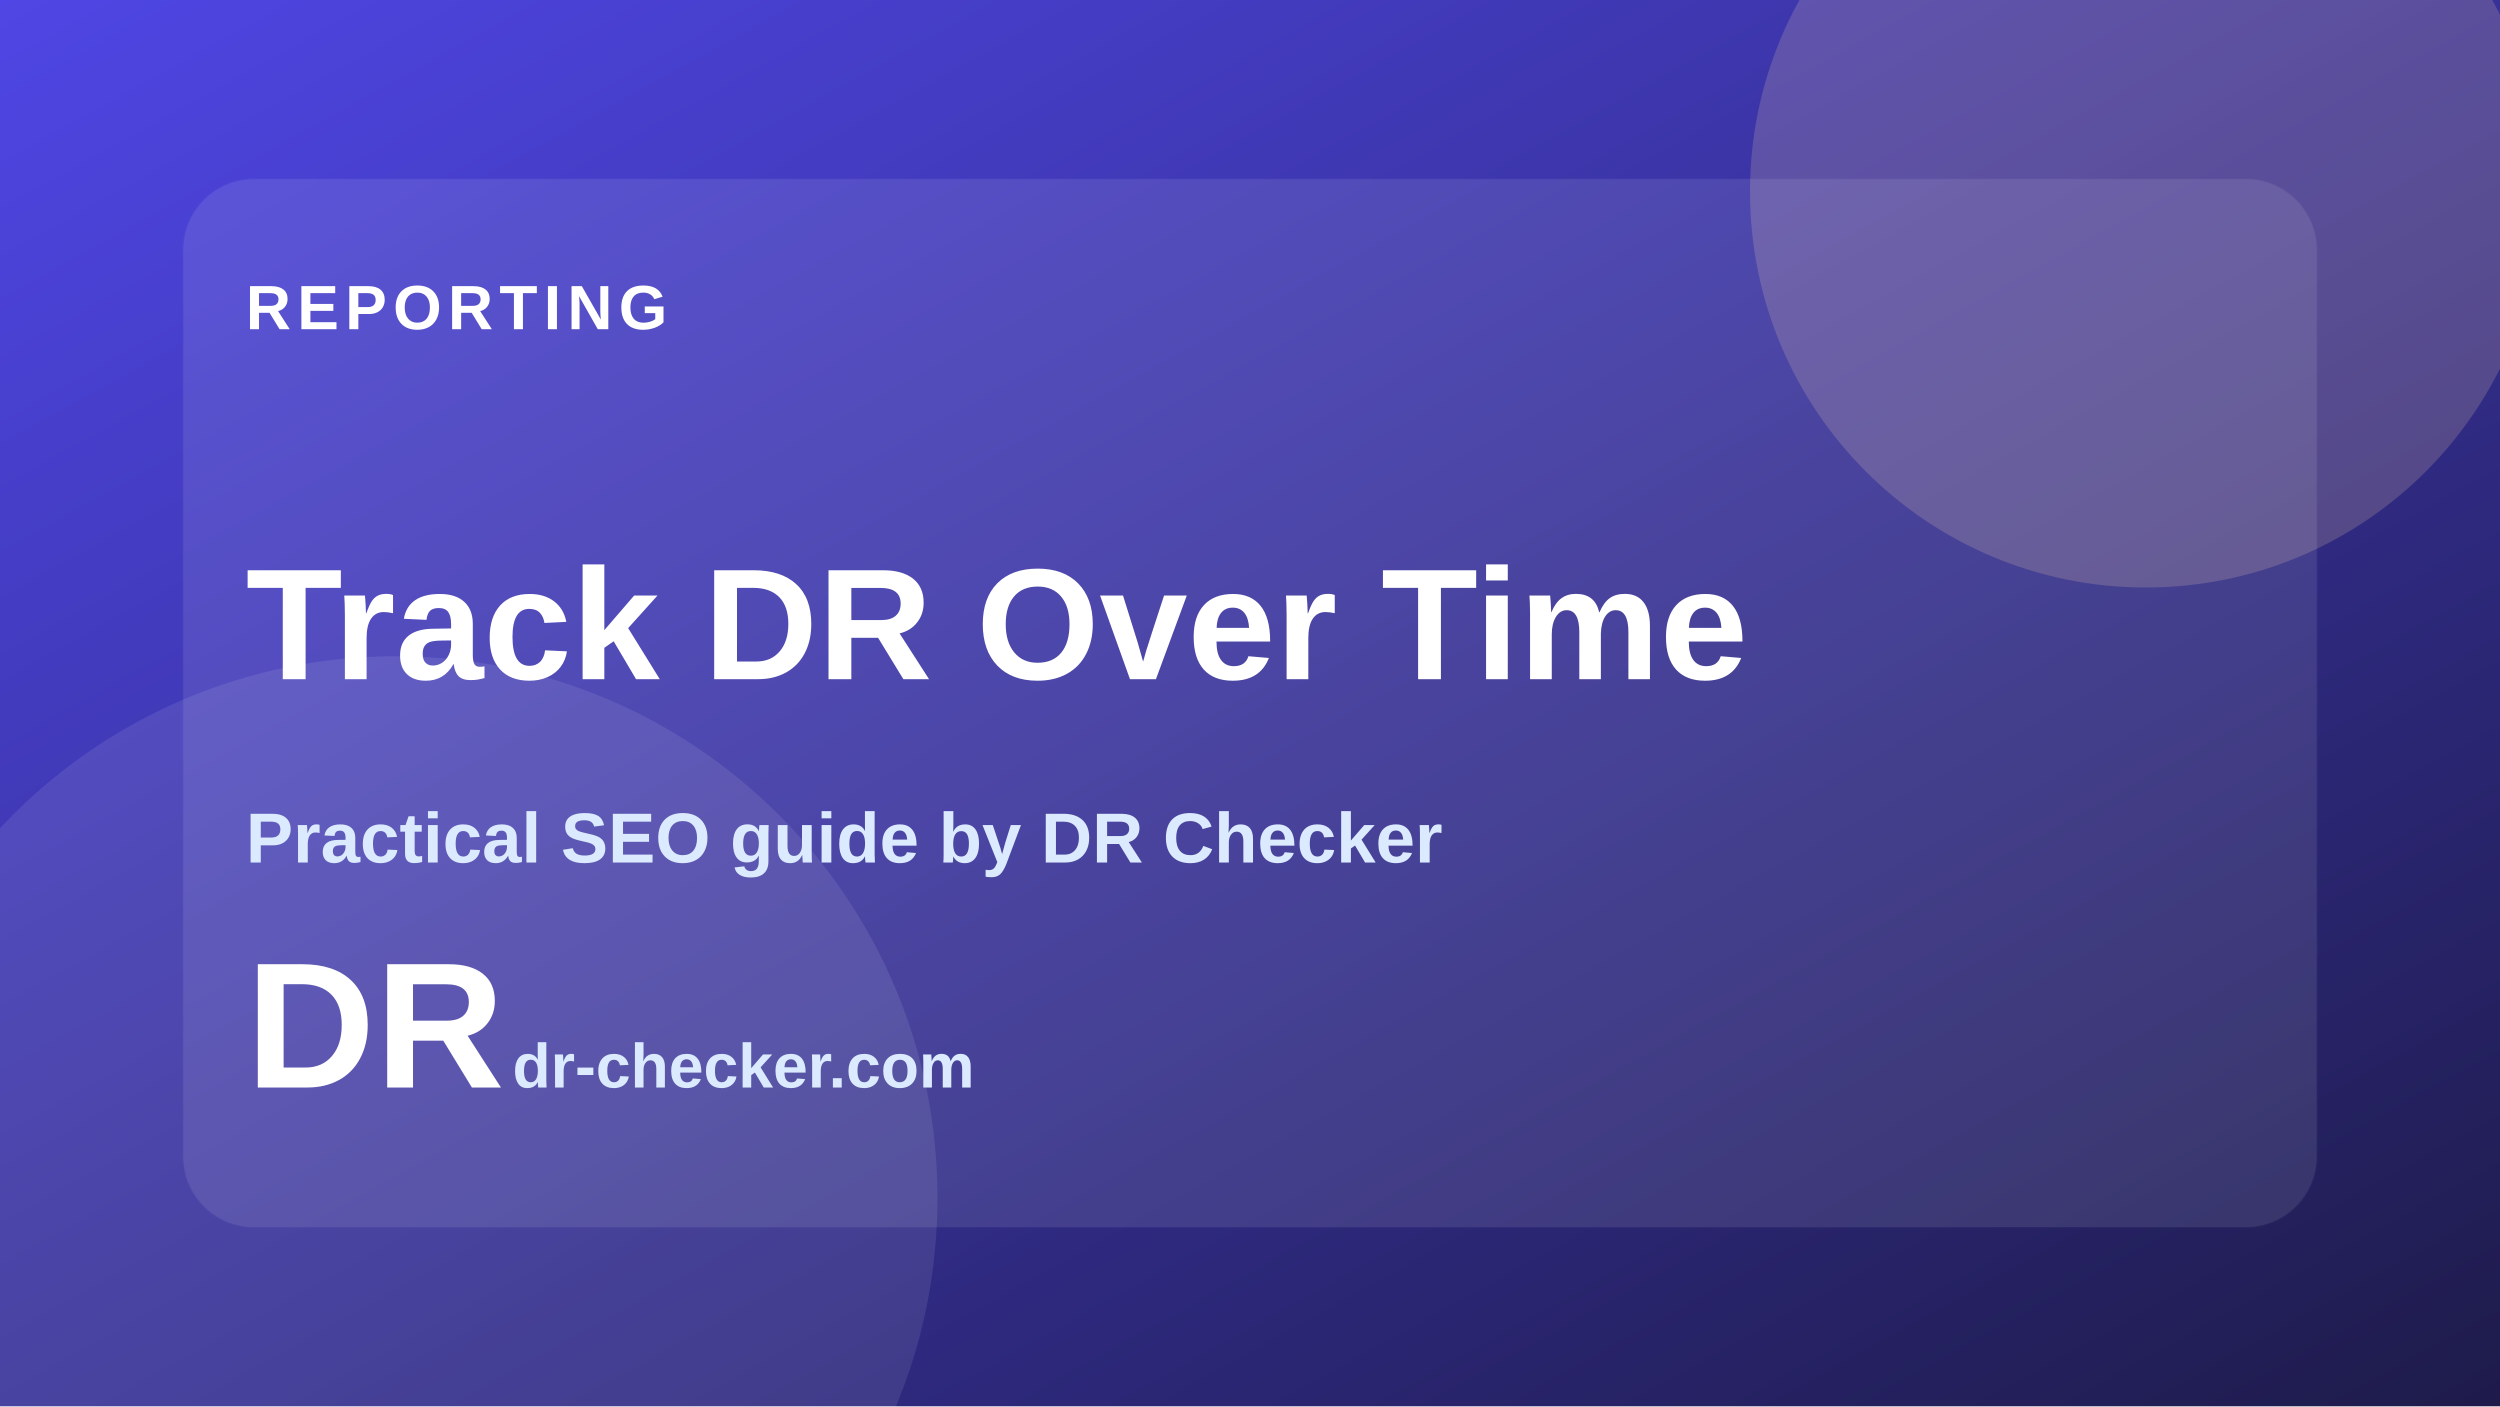
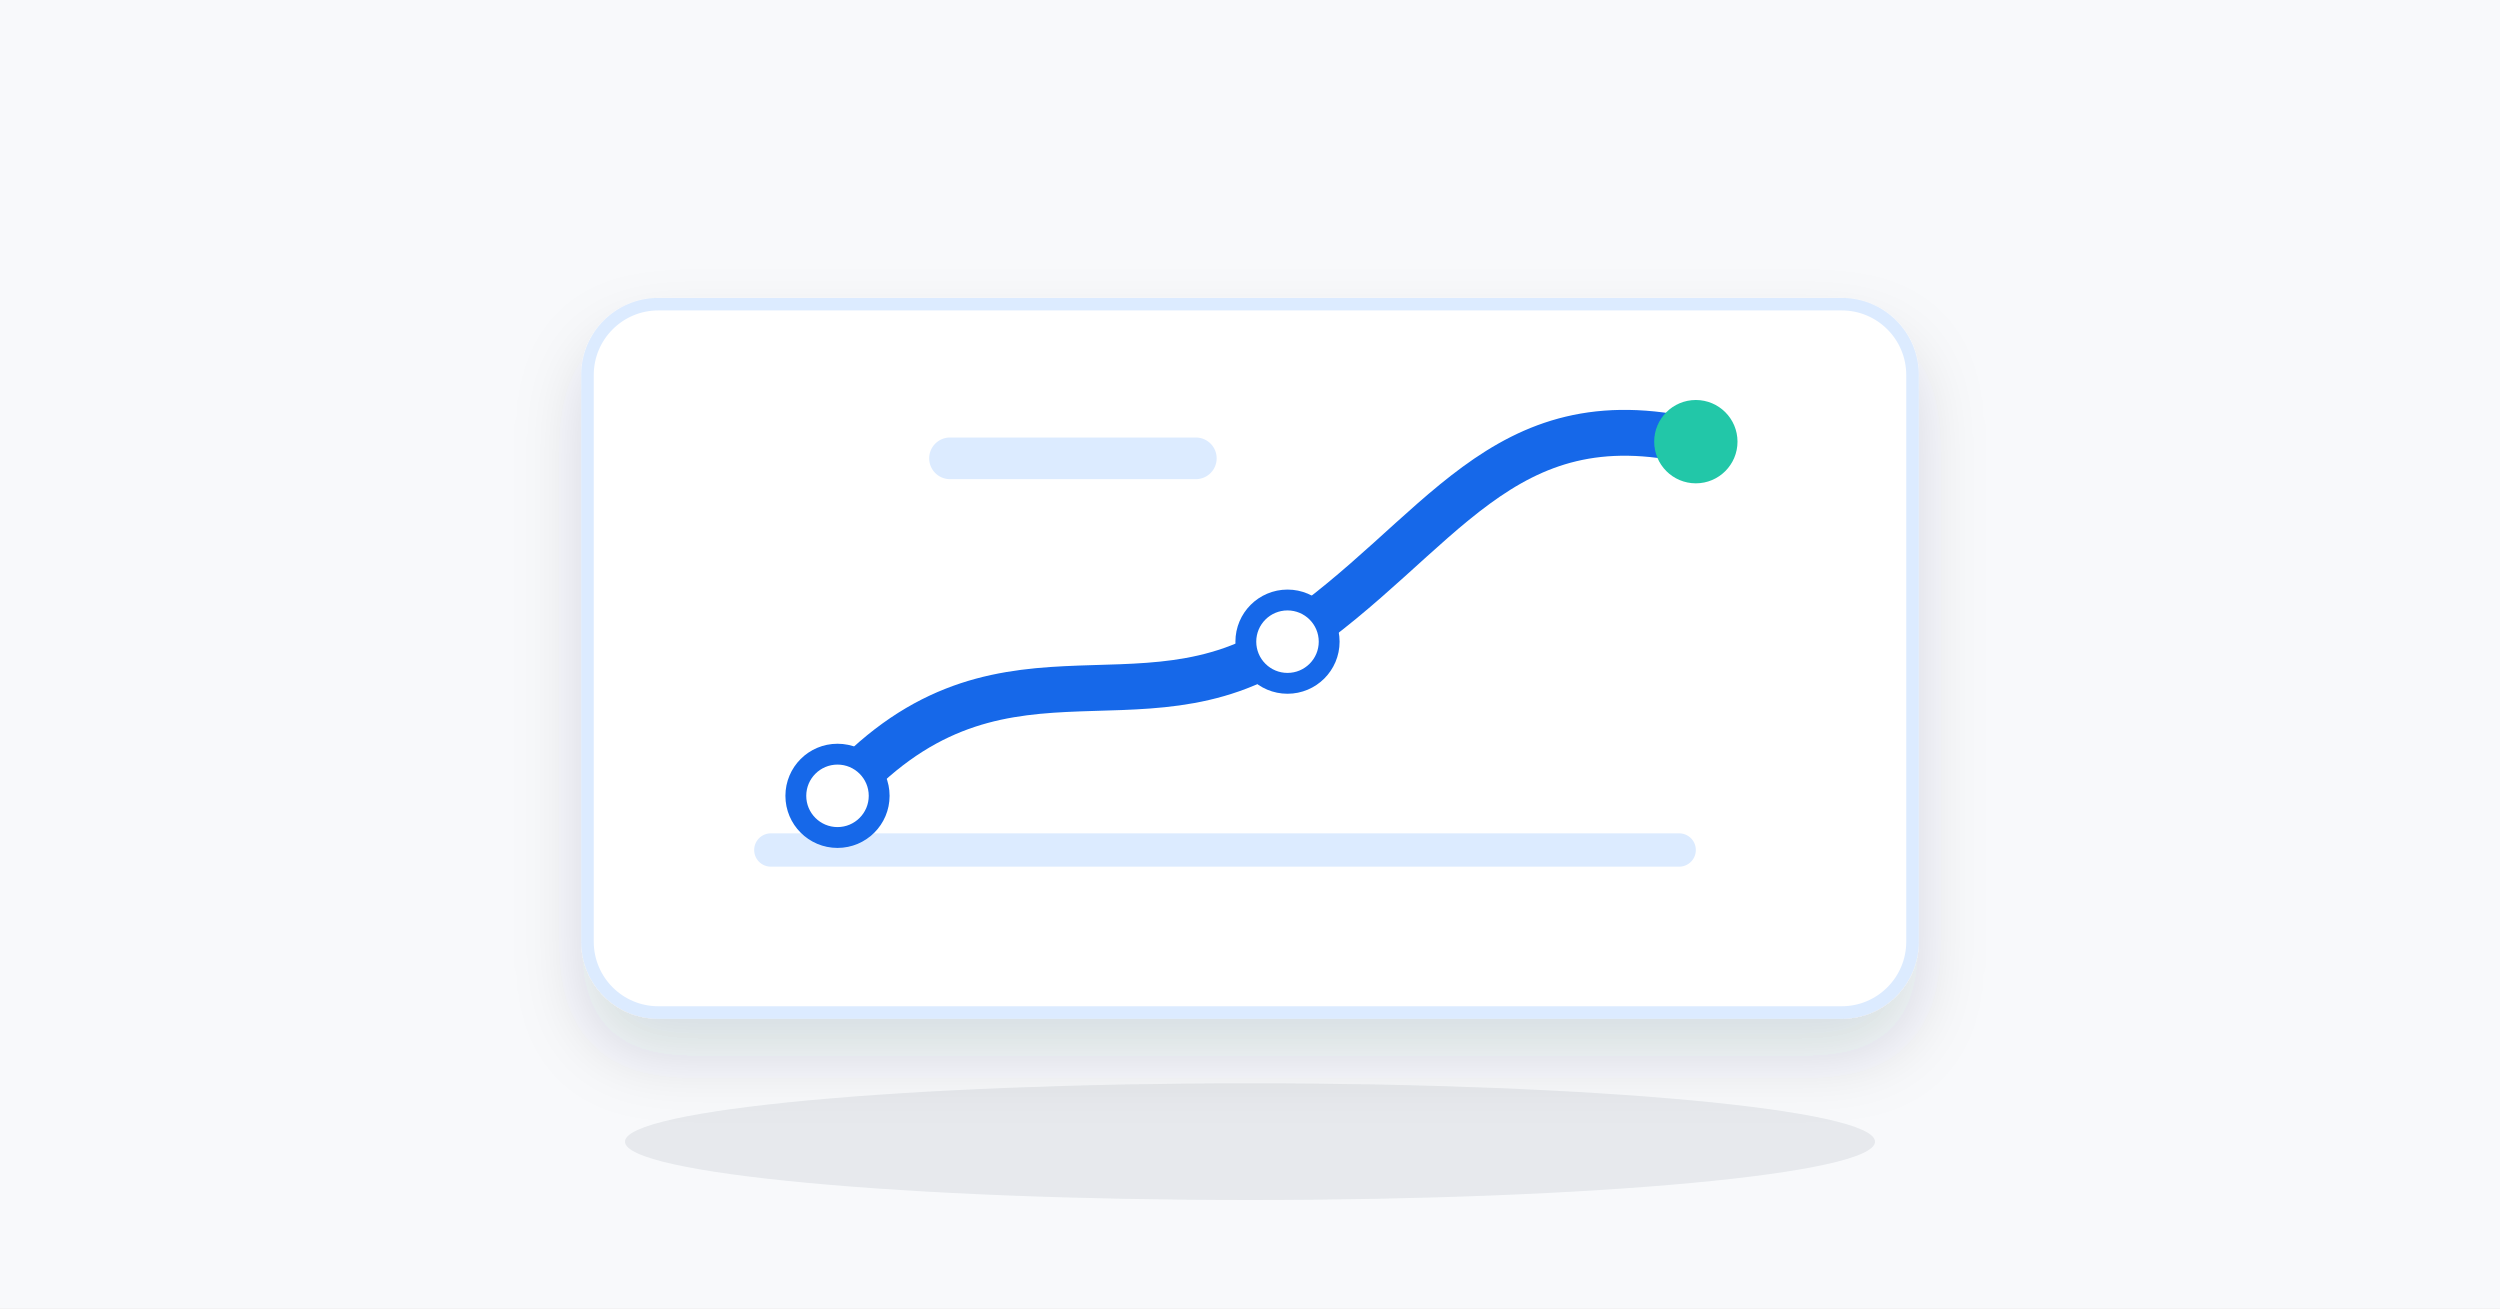
- <svg xmlns="http://www.w3.org/2000/svg" width="1200" height="675" viewBox="0 0 1200 675" role="img" aria-labelledby="title desc">
+ <svg xmlns="http://www.w3.org/2000/svg" width="1200" height="628" viewBox="0 0 1200 628">
+   <rect width="1200" height="628" fill="#F8F9FB" />
+   <ellipse cx="600" cy="548" rx="300" ry="28" fill="#18324A" opacity=".08" />
  <defs>
-     <linearGradient id="g" x1="0" y1="0" x2="1" y2="1">
-       <stop offset="0" stop-color="#4f46e5" />
-       <stop offset="1" stop-color="#1e1b4b" />
-     </linearGradient>
+     <filter id="s" x="-20%" y="-20%" width="140%" height="150%">
+       <feDropShadow dx="0" dy="18" stdDeviation="16" flood-color="#18324A" flood-opacity=".14" />
+     </filter>
  </defs>
-   <rect width="1200" height="675" fill="url(#g)" />
-   <circle cx="1030" cy="92" r="190" fill="#fed7aa" opacity=".18" />
-   <circle cx="190" cy="575" r="260" fill="#ffffff" opacity=".09" />
-   <rect x="88" y="86" width="1024" height="503" rx="34" fill="#ffffff" opacity=".10" stroke="#ffffff" stroke-opacity=".24" />
-   <text x="118" y="158" fill="#ffffff" font-family="Arial, Helvetica, sans-serif" font-size="30" font-weight="600" letter-spacing="3">REPORTING</text>
-   <text x="118" y="326" fill="#ffffff" font-family="Arial, Helvetica, sans-serif" font-size="76" font-weight="900">Track DR Over Time</text>
-   <text x="118" y="414" fill="#dbeafe" font-family="Arial, Helvetica, sans-serif" font-size="34" font-weight="700">Practical SEO guide by DR Checker</text>
-   <text x="118" y="522" fill="#ffffff" font-family="Arial, Helvetica, sans-serif" font-size="86" font-weight="900">DR</text>
-   <text x="246" y="522" fill="#dbeafe" font-family="Arial, Helvetica, sans-serif" font-size="30" font-weight="600">dr-checker.com</text>
+   <g filter="url(#s)">
+     <rect x="282" y="146" width="636" height="340" rx="34" fill="#fff" stroke="#DCEBFF" stroke-width="6" />
+     <path d="M370 408h436" stroke="#DCEBFF" stroke-width="16" stroke-linecap="round" />
+     <path d="M402 382c76-86 144-26 216-74 74-50 102-118 196-96" fill="none" stroke="#1368E9" stroke-width="22" stroke-linecap="round" />
+     <circle cx="402" cy="382" r="20" fill="#fff" stroke="#1368E9" stroke-width="10" />
+     <circle cx="618" cy="308" r="20" fill="#fff" stroke="#1368E9" stroke-width="10" />
+     <circle cx="814" cy="212" r="20" fill="#20C7A8" />
+     <path d="M456 220h118" stroke="#DCEBFF" stroke-width="20" stroke-linecap="round" />
+   </g>
</svg>
